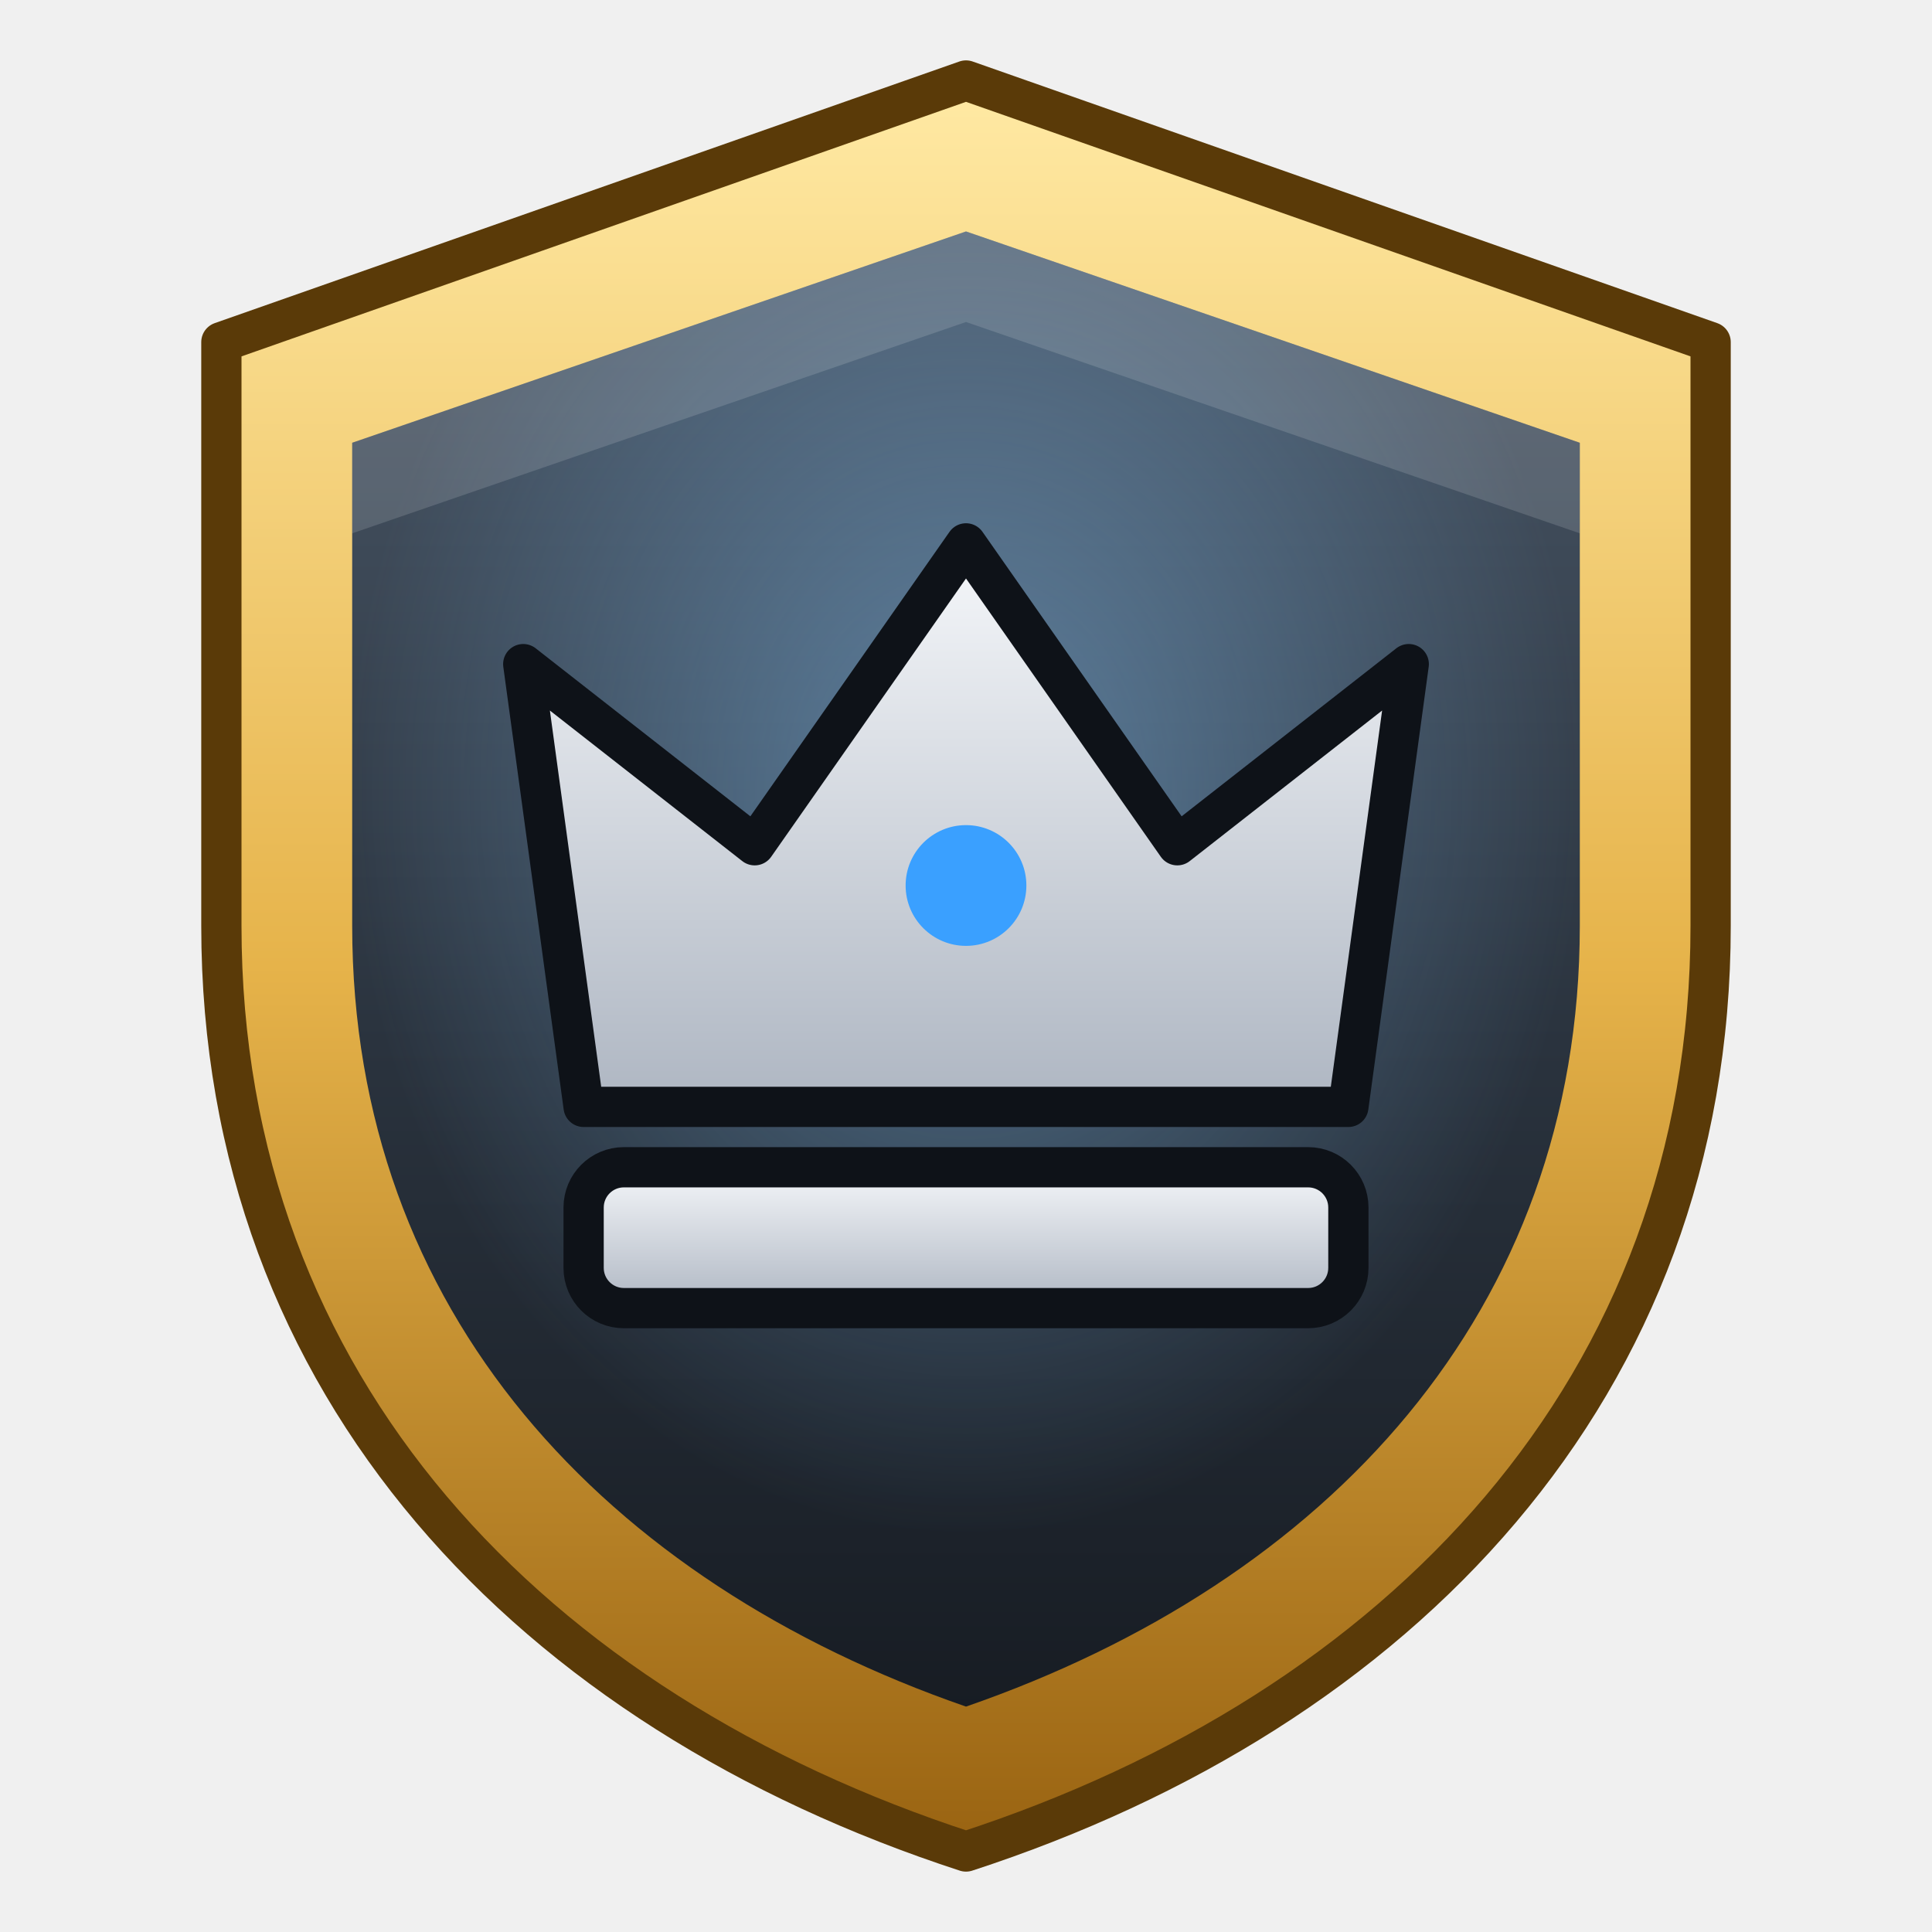
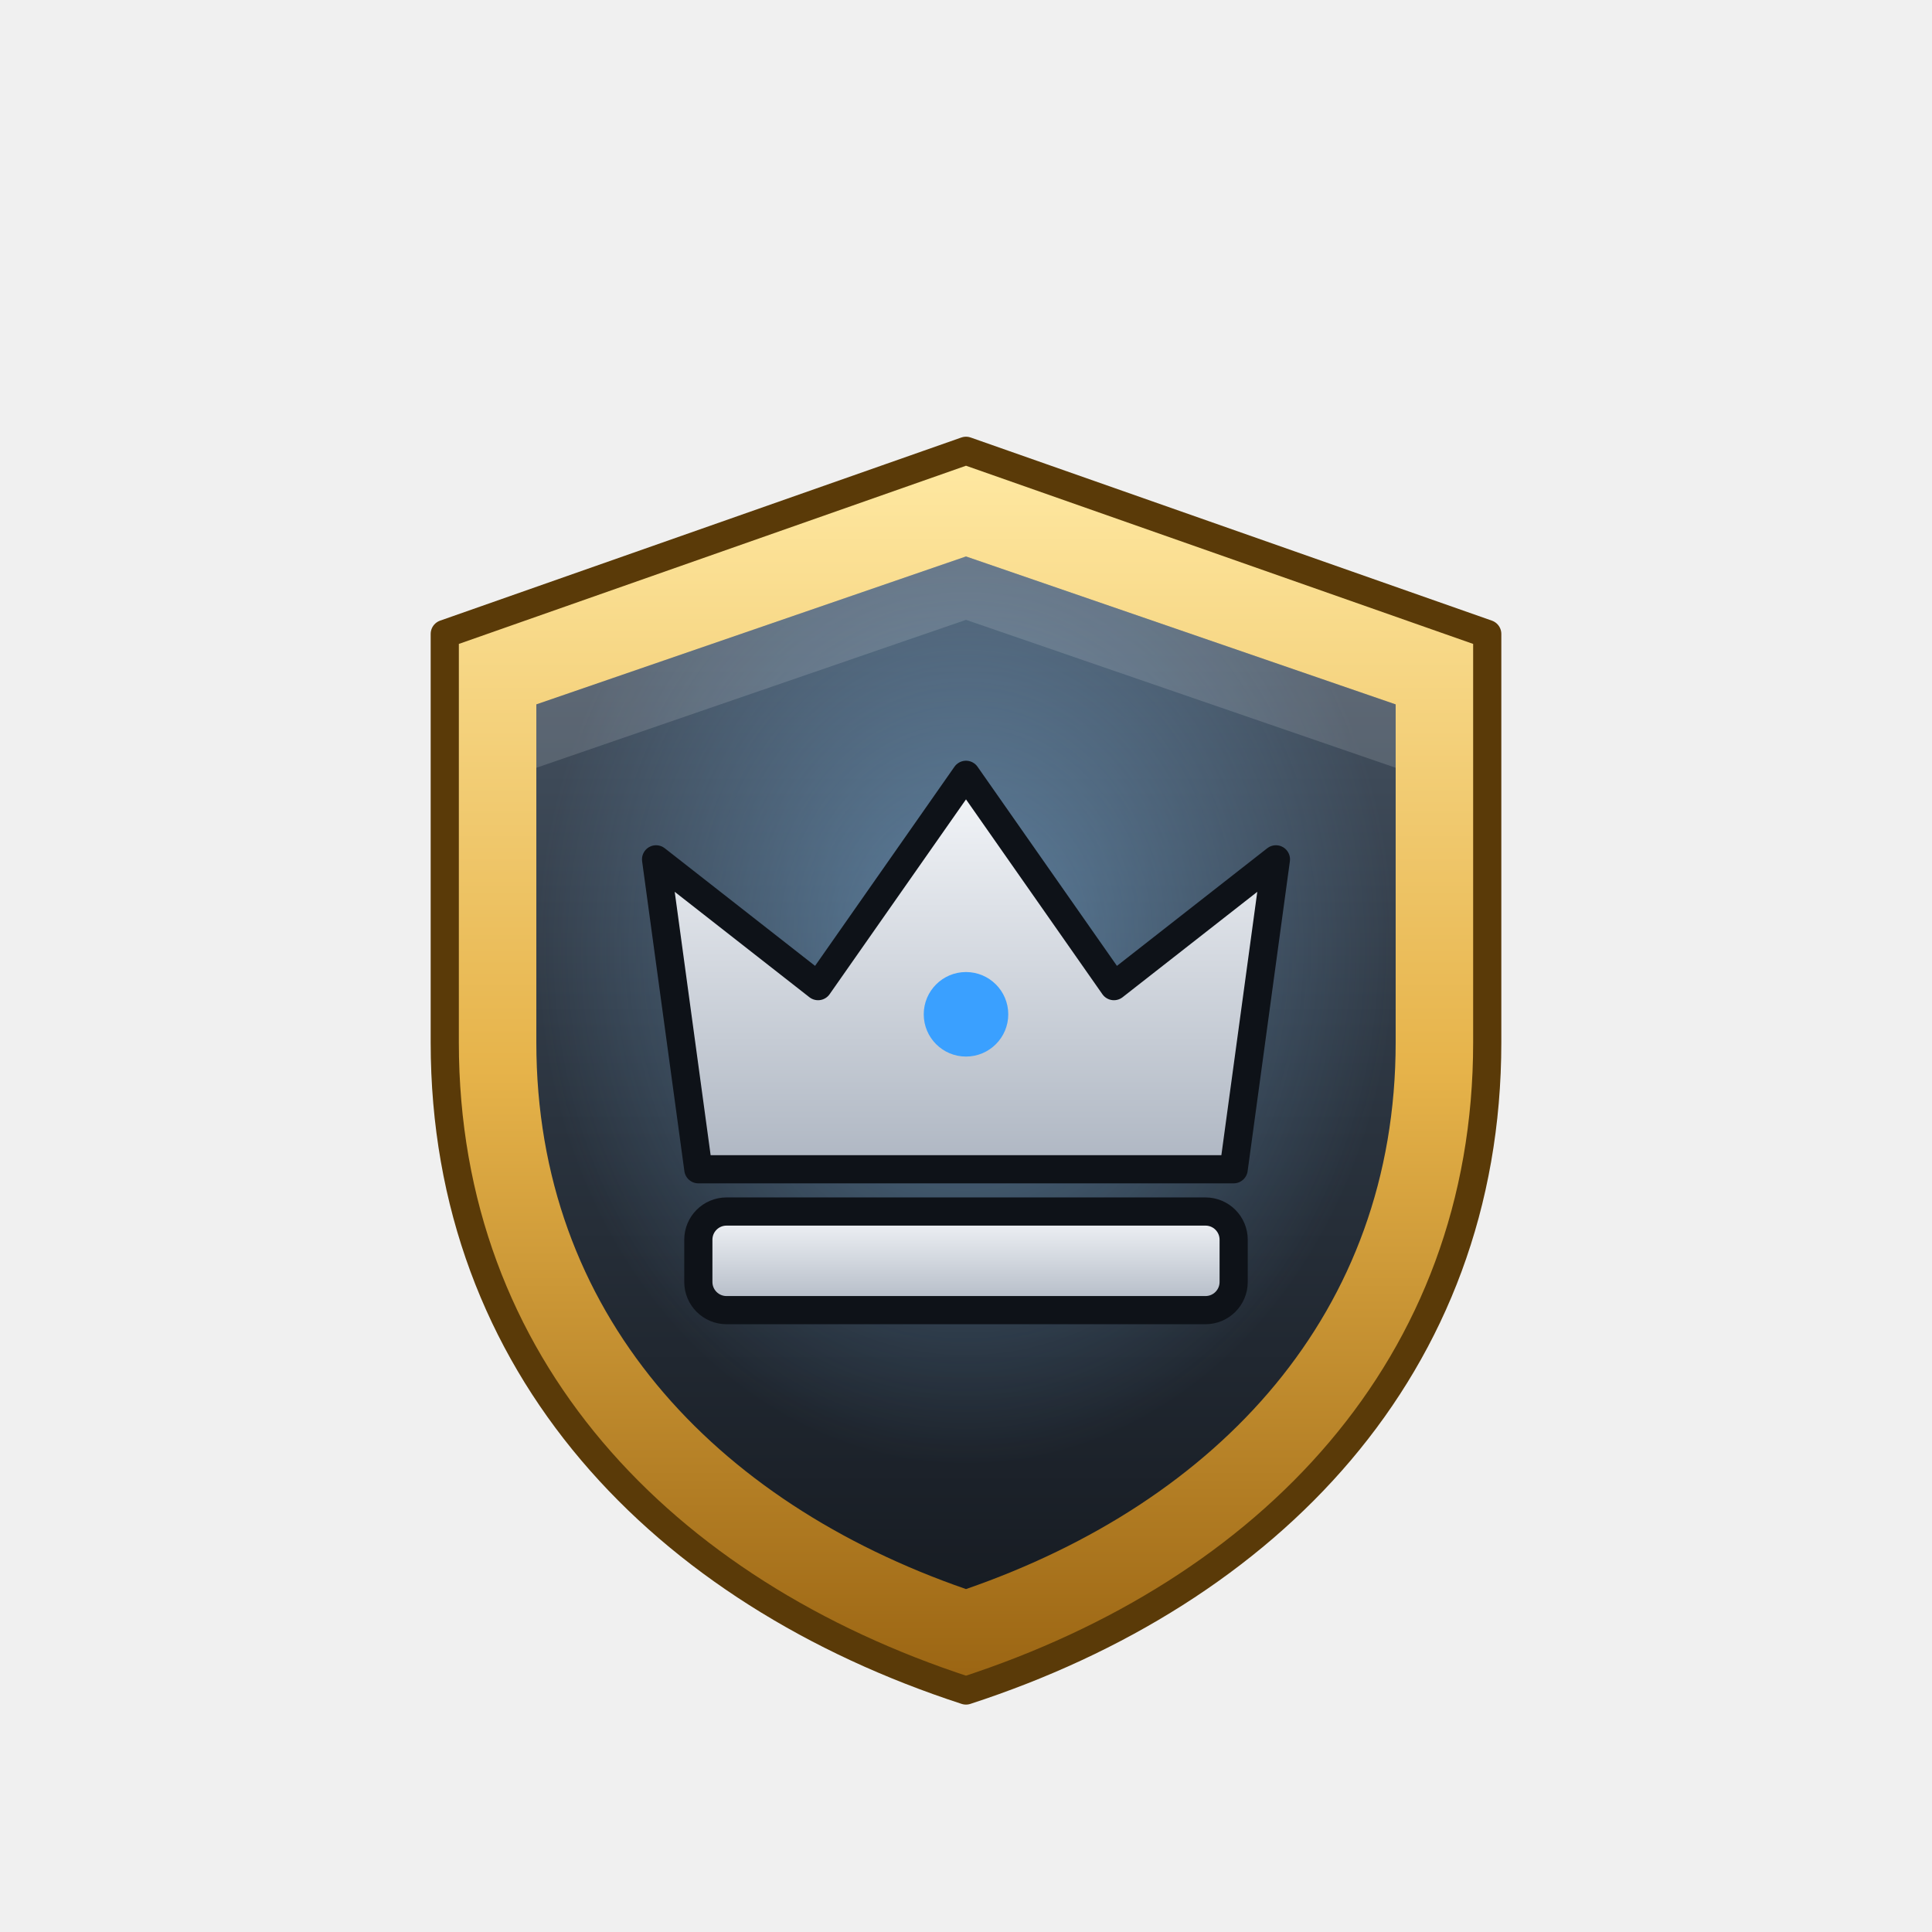
<svg xmlns="http://www.w3.org/2000/svg" width="192" height="192" viewBox="0 0 96 96">
  <defs>
    <linearGradient id="rim" x1="0" y1="0" x2="0" y2="1">
      <stop offset="0" stop-color="#FFE9A3" />
      <stop offset=".5" stop-color="#E6B34A" />
      <stop offset="1" stop-color="#9A6412" />
    </linearGradient>
    <linearGradient id="face" x1="0" y1="0" x2="0" y2="1">
      <stop offset="0" stop-color="#4A5868" />
      <stop offset=".55" stop-color="#2A333E" />
      <stop offset="1" stop-color="#171C23" />
    </linearGradient>
    <radialGradient id="glow" cx=".5" cy=".38" r=".5">
      <stop offset="0" stop-color="#8CCBFF" stop-opacity=".45" />
      <stop offset="1" stop-color="#8CCBFF" stop-opacity="0" />
    </radialGradient>
    <linearGradient id="crown" x1="0" y1="0" x2="0" y2="1">
      <stop offset="0" stop-color="#F5F7FA" />
      <stop offset="1" stop-color="#AEB6C2" />
    </linearGradient>
  </defs>
-   <path d="M48 4 85 17v29c0 23-15.5 39-37 46C26.5 85 11 69 11 46V17Z" fill="url(#rim)" stroke="#5A3A08" stroke-width="2" stroke-linejoin="round" />
-   <path d="M48 11.5 78.5 22v24c0 19.2-12.6 32.6-30.5 38.8C30.1 78.6 17.5 65.2 17.5 46V22Z" fill="url(#face)" />
-   <path d="M48 11.5 78.5 22v24c0 19.2-12.6 32.6-30.5 38.8C30.1 78.6 17.5 65.2 17.5 46V22Z" fill="url(#glow)" />
-   <path d="M48 11.5 78.5 22v4.5L48 16 17.5 26.5V22Z" fill="#fff" opacity=".14" />
-   <g stroke="#0E1218" stroke-width="2" stroke-linejoin="round">
-     <path d="M29 55 26 33l11.5 9L48 27l10.5 15L70 33l-3 22Z" fill="url(#crown)" />
-     <rect x="29" y="58" width="38" height="7" rx="2" fill="url(#crown)" />
+   <g transform="translate(14.4 19.6) scale(.7)">
+     <path d="M48 4 85 17v29c0 23-15.5 39-37 46C26.5 85 11 69 11 46V17Z" fill="url(#rim)" stroke="#5A3A08" stroke-width="2" stroke-linejoin="round" />
+     <path d="M48 11.5 78.5 22v24c0 19.2-12.6 32.6-30.5 38.8C30.1 78.6 17.5 65.2 17.5 46V22Z" fill="url(#face)" />
+     <path d="M48 11.5 78.5 22v24c0 19.2-12.6 32.6-30.5 38.8C30.1 78.6 17.5 65.2 17.5 46V22Z" fill="url(#glow)" />
+     <path d="M48 11.5 78.5 22v4.5L48 16 17.5 26.5V22Z" fill="#fff" opacity=".14" />
+     <g stroke="#0E1218" stroke-width="2" stroke-linejoin="round">
+       <path d="M29 55 26 33l11.5 9L48 27l10.5 15L70 33l-3 22Z" fill="url(#crown)" />
+       <rect x="29" y="58" width="38" height="7" rx="2" fill="url(#crown)" />
+     </g>
+     <circle cx="48" cy="44" r="3" fill="#3AA0FF" />
  </g>
-   <circle cx="48" cy="44" r="3" fill="#3AA0FF" />
</svg>
